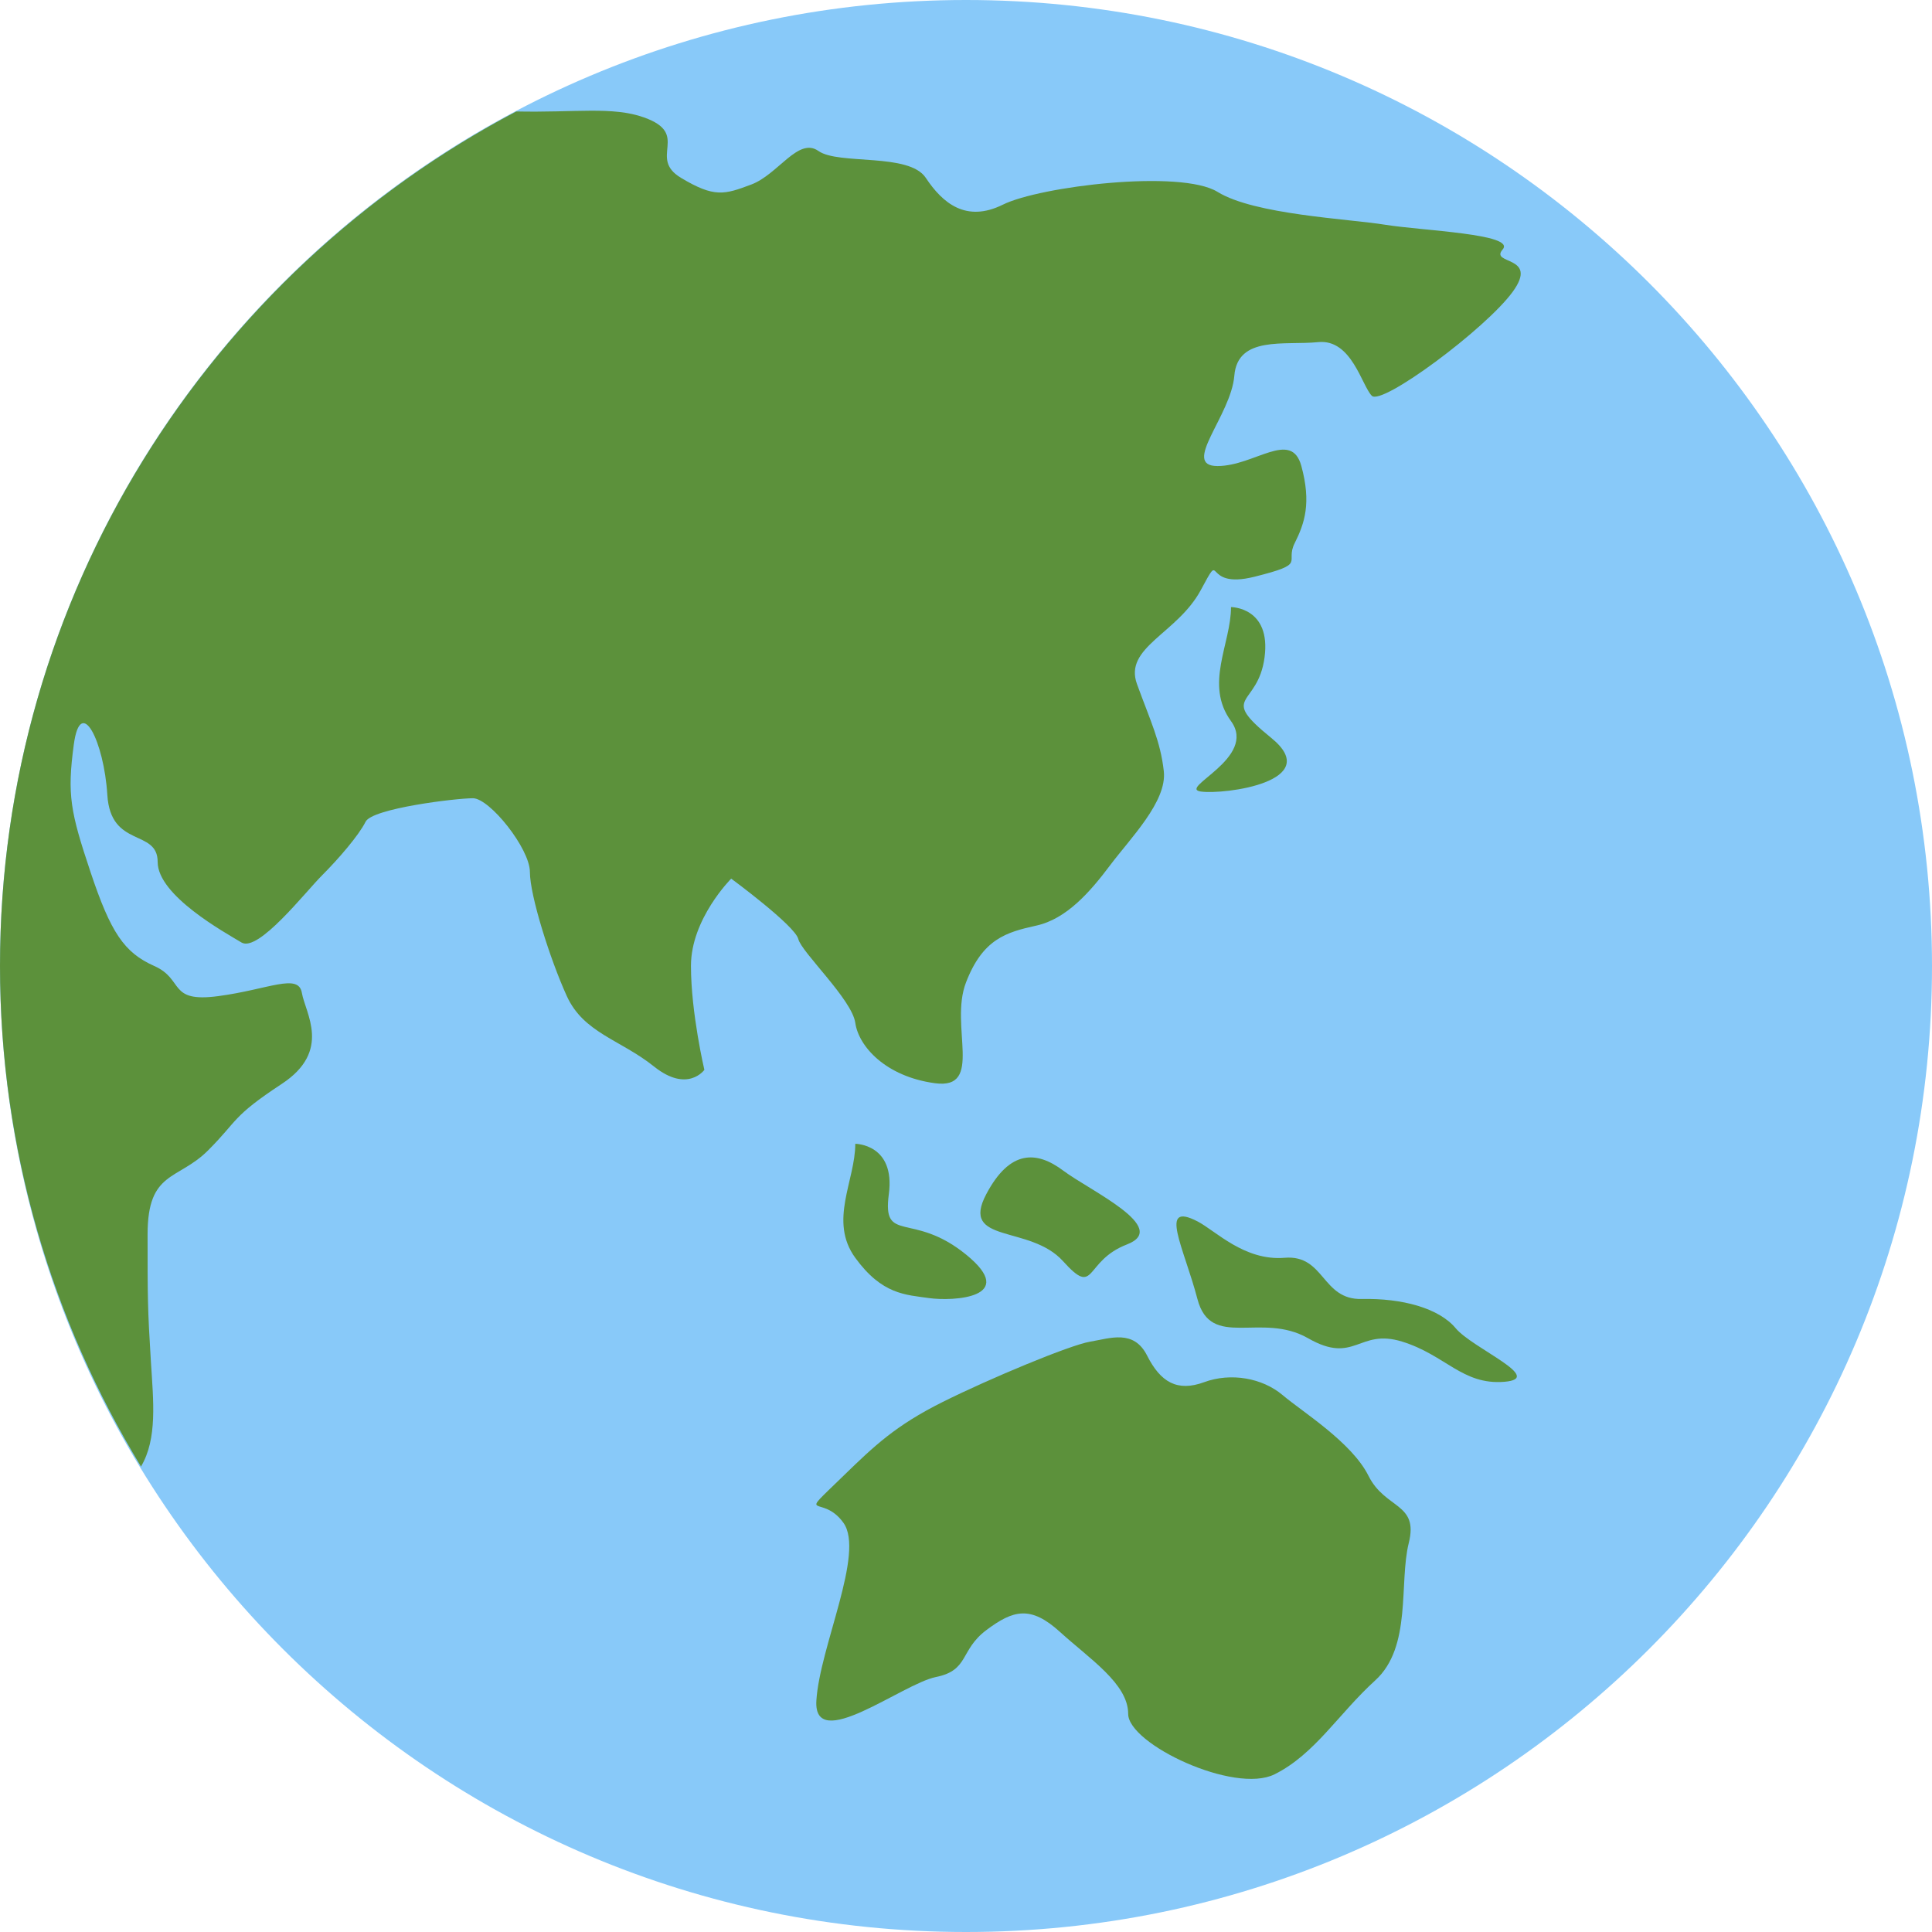
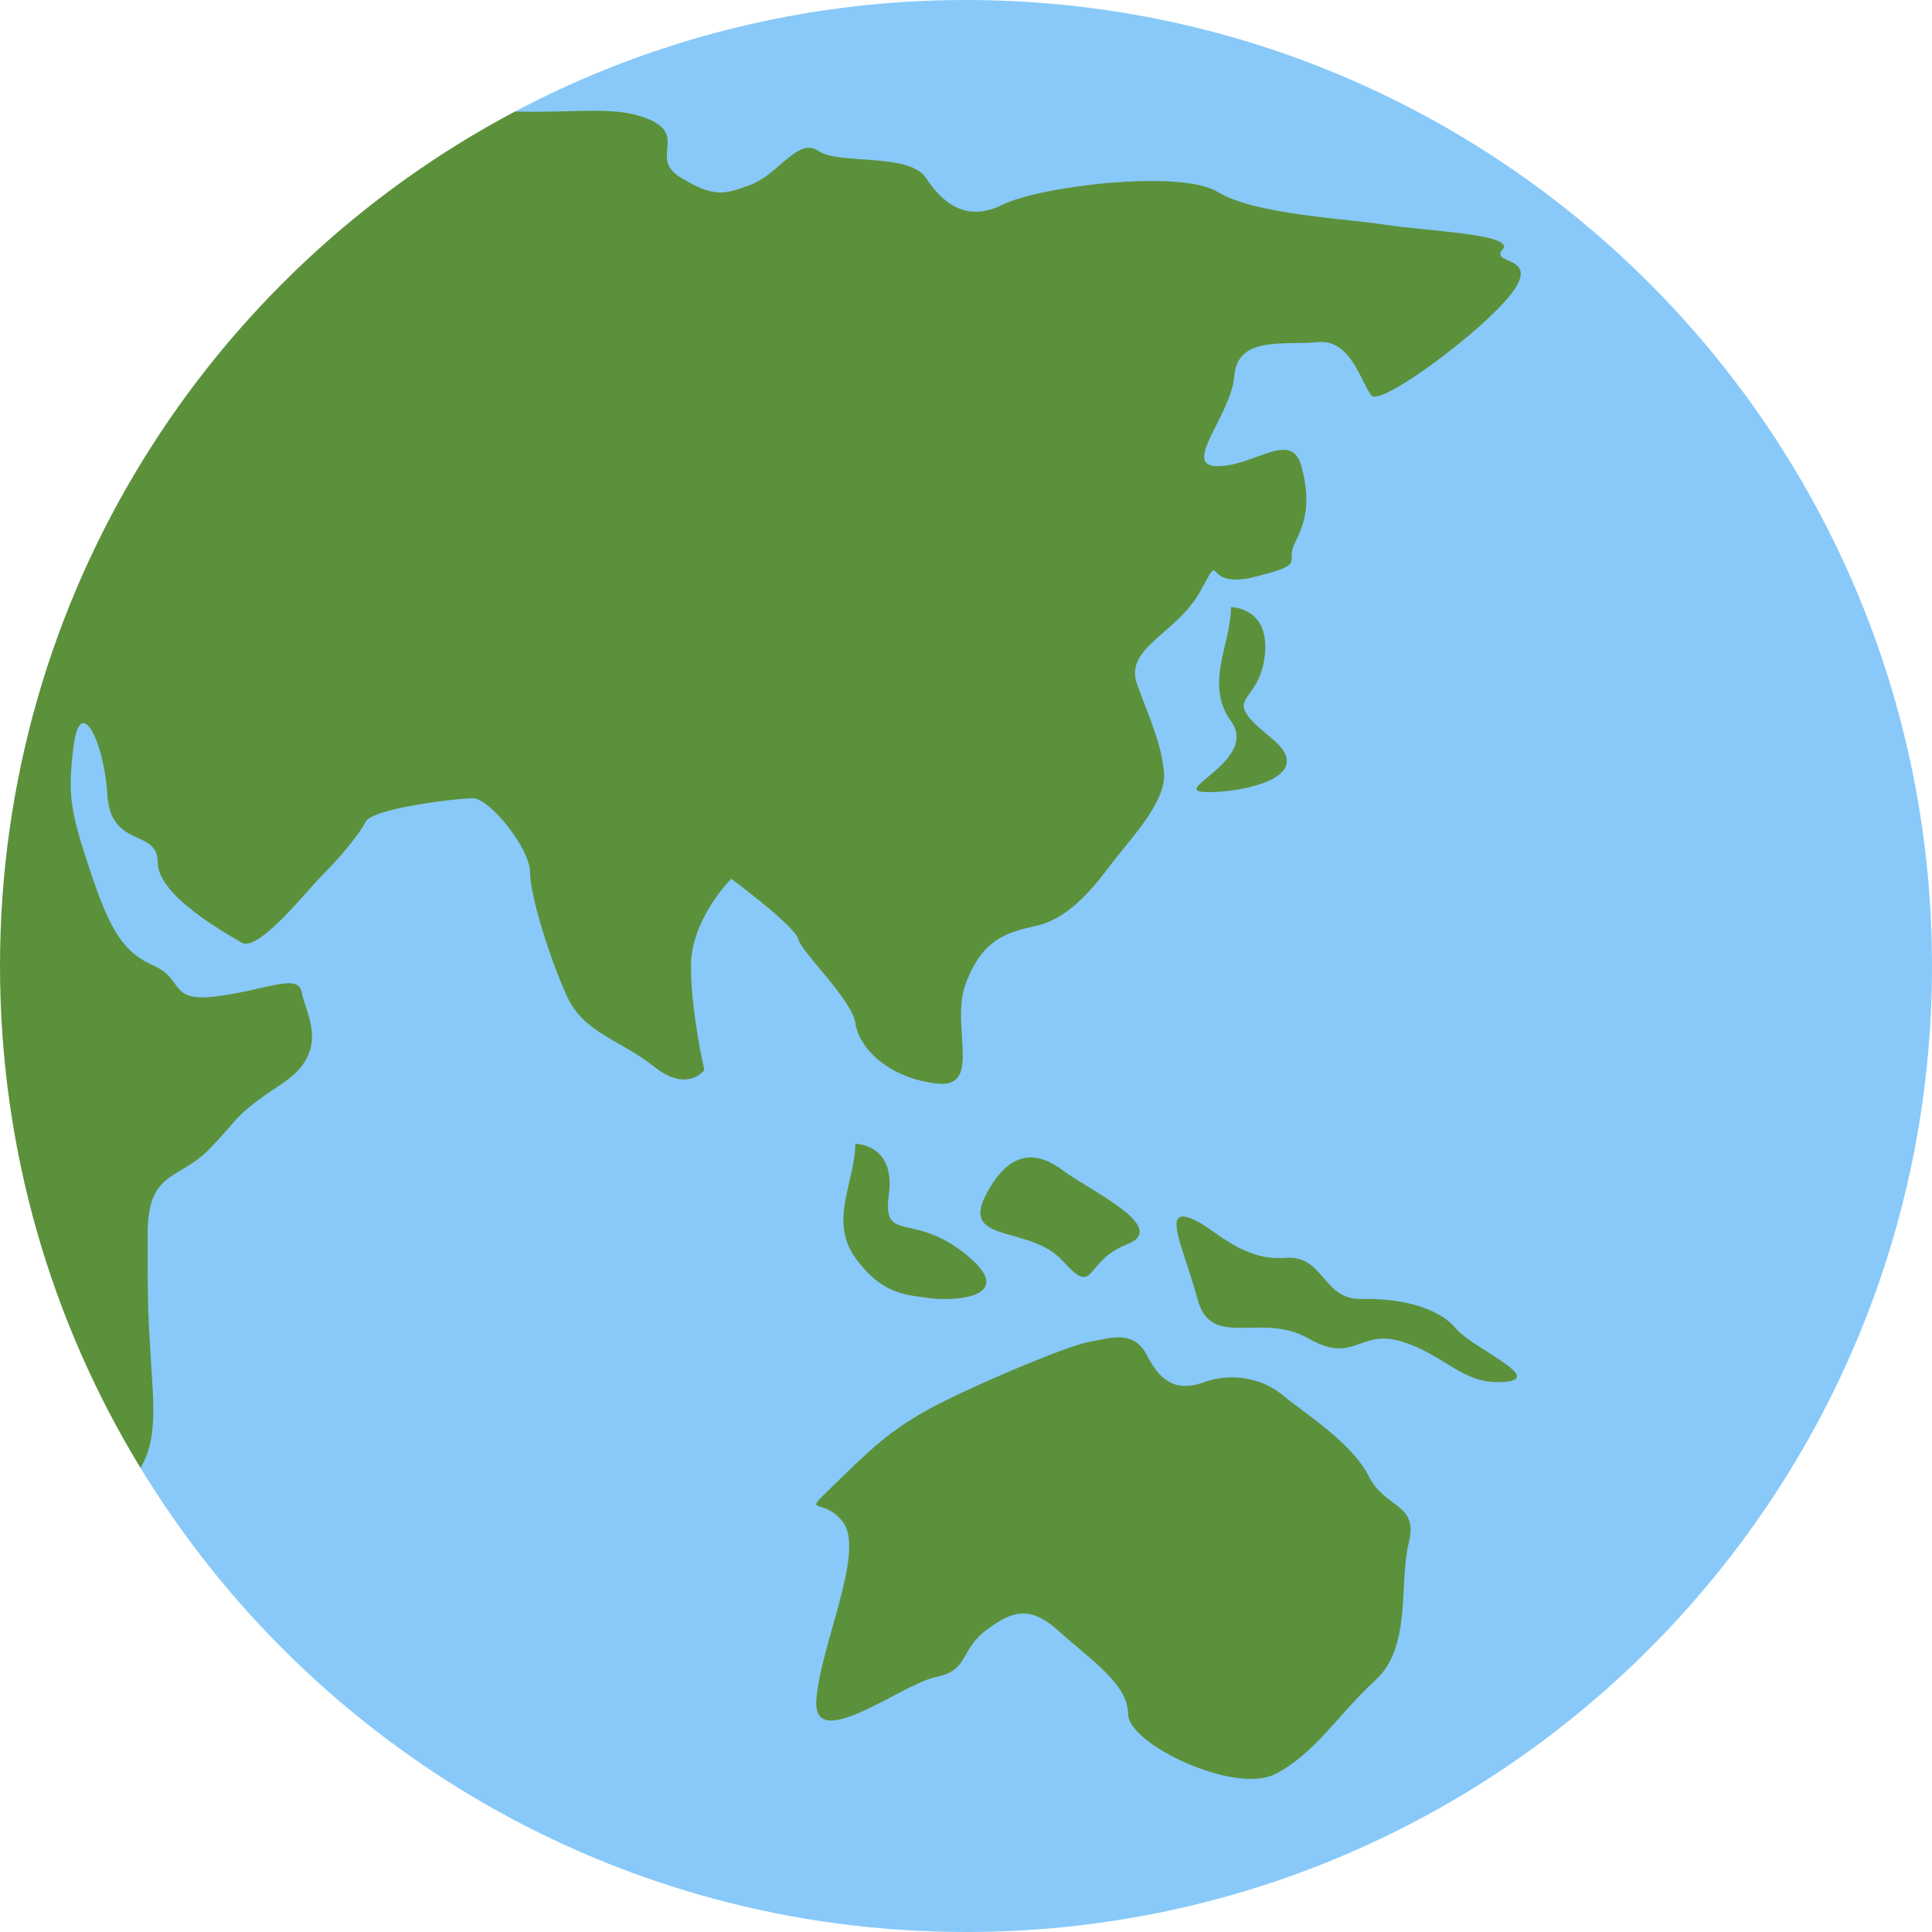
<svg xmlns="http://www.w3.org/2000/svg" viewBox="0 0 36 36">
-   <circle fill="#88C9F9" cx="18" cy="18" r="18" />
-   <path fill="#5C913B" d="M2.812 25.375c-.062-1-.062-1.187-.062-2.375s.562-1 1.125-1.562.438-.625 1.375-1.241.438-1.321.375-1.696-.625-.063-1.563.061-.624-.312-1.187-.562-.812-.625-1.188-1.75-.438-1.438-.312-2.375.563-.063.625.937.938.625.938 1.25 1.25 1.312 1.562 1.5 1.188-.938 1.5-1.25.688-.75.812-1 1.688-.438 2-.438 1.062.938 1.062 1.375.375 1.625.688 2.312 1 .812 1.625 1.312.938.062.938.062-.25-1.062-.25-1.938.75-1.625.75-1.625 1.188.875 1.25 1.125 1 1.125 1.062 1.562.562 1 1.483 1.125.267-1.062.579-1.875.75-.938 1.312-1.062 1-.625 1.375-1.125 1.062-1.188 1-1.75-.25-.938-.5-1.625.75-.938 1.188-1.75 0 0 1-.25.562-.25.75-.625.312-.75.125-1.438-.875 0-1.562 0S22.938 7.75 23 7s.938-.562 1.562-.625.812.812 1 1 2.125-1.25 2.625-1.938-.437-.499-.187-.789-1.5-.349-2.188-.46-2.437-.188-3.124-.612-3.312-.104-4 .237-1.125-.029-1.438-.5-1.625-.235-2-.5-.75.437-1.25.625-.688.25-1.312-.125.187-.813-.688-1.125c-.586-.209-1.288-.087-2.38-.111C3.902 5.092 0 11.087 0 18c0 3.42.971 6.605 2.627 9.327.308-.518.231-1.217.185-1.952zm14.5-1.187c.438.062 1.688 0 .688-.812s-1.562-.188-1.438-1.125-.625-.938-.625-.938c0 .688-.5 1.438 0 2.125s.938.687 1.375.75z" />
-   <path fill="#5C913B" d="M23.688 13.75c-1-.812-.25-.562-.125-1.5s-.625-.938-.625-.938c0 .688-.5 1.438 0 2.125s-1 1.25-.562 1.312 2.312-.187 1.312-.999zm-3.88 9.75c.62.688.38 0 1.192-.312s-.688-1-1.188-1.375-.997-.389-1.434.438c-.496.937.81.561 1.43 1.249zm7.317 1.25c-.312-.375-1-.562-1.75-.545-.75.018-.688-.83-1.438-.768s-1.286-.504-1.625-.679c-.737-.38-.25.491 0 1.446s1.188.232 2.062.732.938-.188 1.75.062 1.125.812 1.904.75-.59-.623-.903-.998zM25.5 27.5c-.312-.625-1.226-1.188-1.601-1.505s-.962-.424-1.462-.24-.812 0-1.062-.495-.688-.322-1.062-.26-1.875.688-2.75 1.125-1.273.817-1.847 1.375c-.898.874-.403.312 0 .875.403.562-.442 2.312-.504 3.312s1.602-.312 2.227-.438.441-.5.941-.875.825-.463 1.374.037c.549.5 1.268.963 1.268 1.525s1.979 1.5 2.729 1.125 1.188-1.125 1.875-1.75.438-1.812.625-2.562-.439-.624-.751-1.249z" />
+   <path fill="#88C9F9" d="M 36,18 c 0,9.941 -8.059,18 -18,18 c -6.516,0 -12.224,-3.463 -15.383,-8.649 c 0,0 -2.617,-9.851 -1.617,-13.851 s 7.28,-4.22 7.28,-4.22 l 1.314,-7.201 c 2.509,-1.327 5.37,-2.079 8.406,-2.079 c 9.941,0 18,8.059 18,18 Z" />
+   <path fill="#5C913B" d="M 9.594,2.079 c 1.113,0.028 1.814,-0.103 2.406,0.108 c 0.874,0.312 0.063,0.75 0.688,1.125 s 0.812,0.313 1.312,0.125 s 0.875,-0.889 1.25,-0.625 s 1.688,0.029 2.001,0.5 s 0.75,0.842 1.437,0.5 s 3.313,-0.661 4,-0.236 s 2.437,0.5 3.125,0.612 s 2.437,0.17 2.187,0.46 s 0.688,0.102 0.188,0.79 s -2.438,2.124 -2.625,1.937 s -0.375,-1.063 -1,-1 s -1.5,-0.125 -1.562,0.625 s -1,1.687 -0.313,1.687 s 1.375,-0.687 1.562,0 s 0.063,1.063 -0.125,1.438 s 0.25,0.375 -0.749,0.625 s -0.563,-0.562 -1,0.25 s -1.438,1.063 -1.188,1.75 s 0.438,1.063 0.5,1.625 s -0.625,1.25 -1,1.75 s -0.812,1 -1.375,1.125 s -1,0.25 -1.312,1.062 s 0.341,2 -0.58,1.875 s -1.42,-0.687 -1.483,-1.125 s -1,-1.312 -1.063,-1.562 s -1.25,-1.125 -1.25,-1.125 s -0.75,0.75 -0.75,1.625 s 0.25,1.937 0.25,1.937 s -0.312,0.438 -0.937,-0.062 s -1.312,-0.625 -1.625,-1.313 s -0.687,-1.874 -0.687,-2.312 s -0.751,-1.375 -1.063,-1.375 s -1.875,0.188 -2,0.438 s -0.5,0.687 -0.812,1 s -1.188,1.437 -1.501,1.25 s -1.562,-0.875 -1.562,-1.5 s -0.875,-0.25 -0.937,-1.25 s -0.5,-1.875 -0.625,-0.938 s -0.063,1.25 0.312,2.375 s 0.625,1.5 1.188,1.75 s 0.25,0.687 1.187,0.562 s 1.5,-0.437 1.562,-0.062 s 0.563,1.08 -0.375,1.696 s -0.812,0.679 -1.375,1.241 s -1.124,0.375 -1.124,1.563 s 0,1.375 0.062,2.375 c 0.046,0.745 0.128,1.456 -0.196,1.976 c -1.661,-2.725 -2.617,-5.926 -2.617,-9.351 c 0,-6.905 3.888,-12.902 9.594,-15.921 Z M 15.938,21.313 s 0.75,0 0.625,0.937 s 0.437,0.313 1.438,1.126 s -0.251,0.875 -0.688,0.812 s -0.875,-0.062 -1.375,-0.75 s 0,-1.438 0,-2.125 Z M 22.938,11.313 s 0.75,0 0.625,0.937 s -0.875,0.688 0.125,1.501 s -0.875,1.062 -1.312,1 s 1.062,-0.625 0.562,-1.313 s 0,-1.438 0,-2.125 Z M 18.378,22.25 c 0.437,-0.826 0.934,-0.812 1.434,-0.437 s 2,1.062 1.188,1.374 s -0.573,1 -1.193,0.313 s -1.926,-0.313 -1.429,-1.25 Z M 22.313,22.759 c 0.339,0.175 0.875,0.741 1.625,0.679 s 0.688,0.785 1.438,0.767 s 1.437,0.17 1.749,0.545 s 1.684,0.938 0.905,1 s -1.092,-0.5 -1.904,-0.75 s -0.875,0.438 -1.75,-0.062 s -1.813,0.222 -2.063,-0.733 s -0.737,-1.826 0,-1.446 Z M 15.715,27.5 c 0.574,-0.558 0.972,-0.937 1.847,-1.375 s 2.375,-1.063 2.75,-1.125 s 0.813,-0.235 1.063,0.26 s 0.562,0.679 1.062,0.495 s 1.087,-0.076 1.462,0.24 s 1.288,0.88 1.601,1.505 s 0.937,0.5 0.75,1.25 s 0.062,1.938 -0.625,2.563 s -1.125,1.374 -1.875,1.749 s -2.73,-0.562 -2.73,-1.125 s -0.72,-1.025 -1.268,-1.525 s -0.874,-0.412 -1.374,-0.037 s -0.316,0.75 -0.941,0.875 s -2.289,1.437 -2.226,0.437 s 0.907,-2.75 0.504,-3.312 s -0.898,-0.001 0,-0.875 Z" />
</svg>
